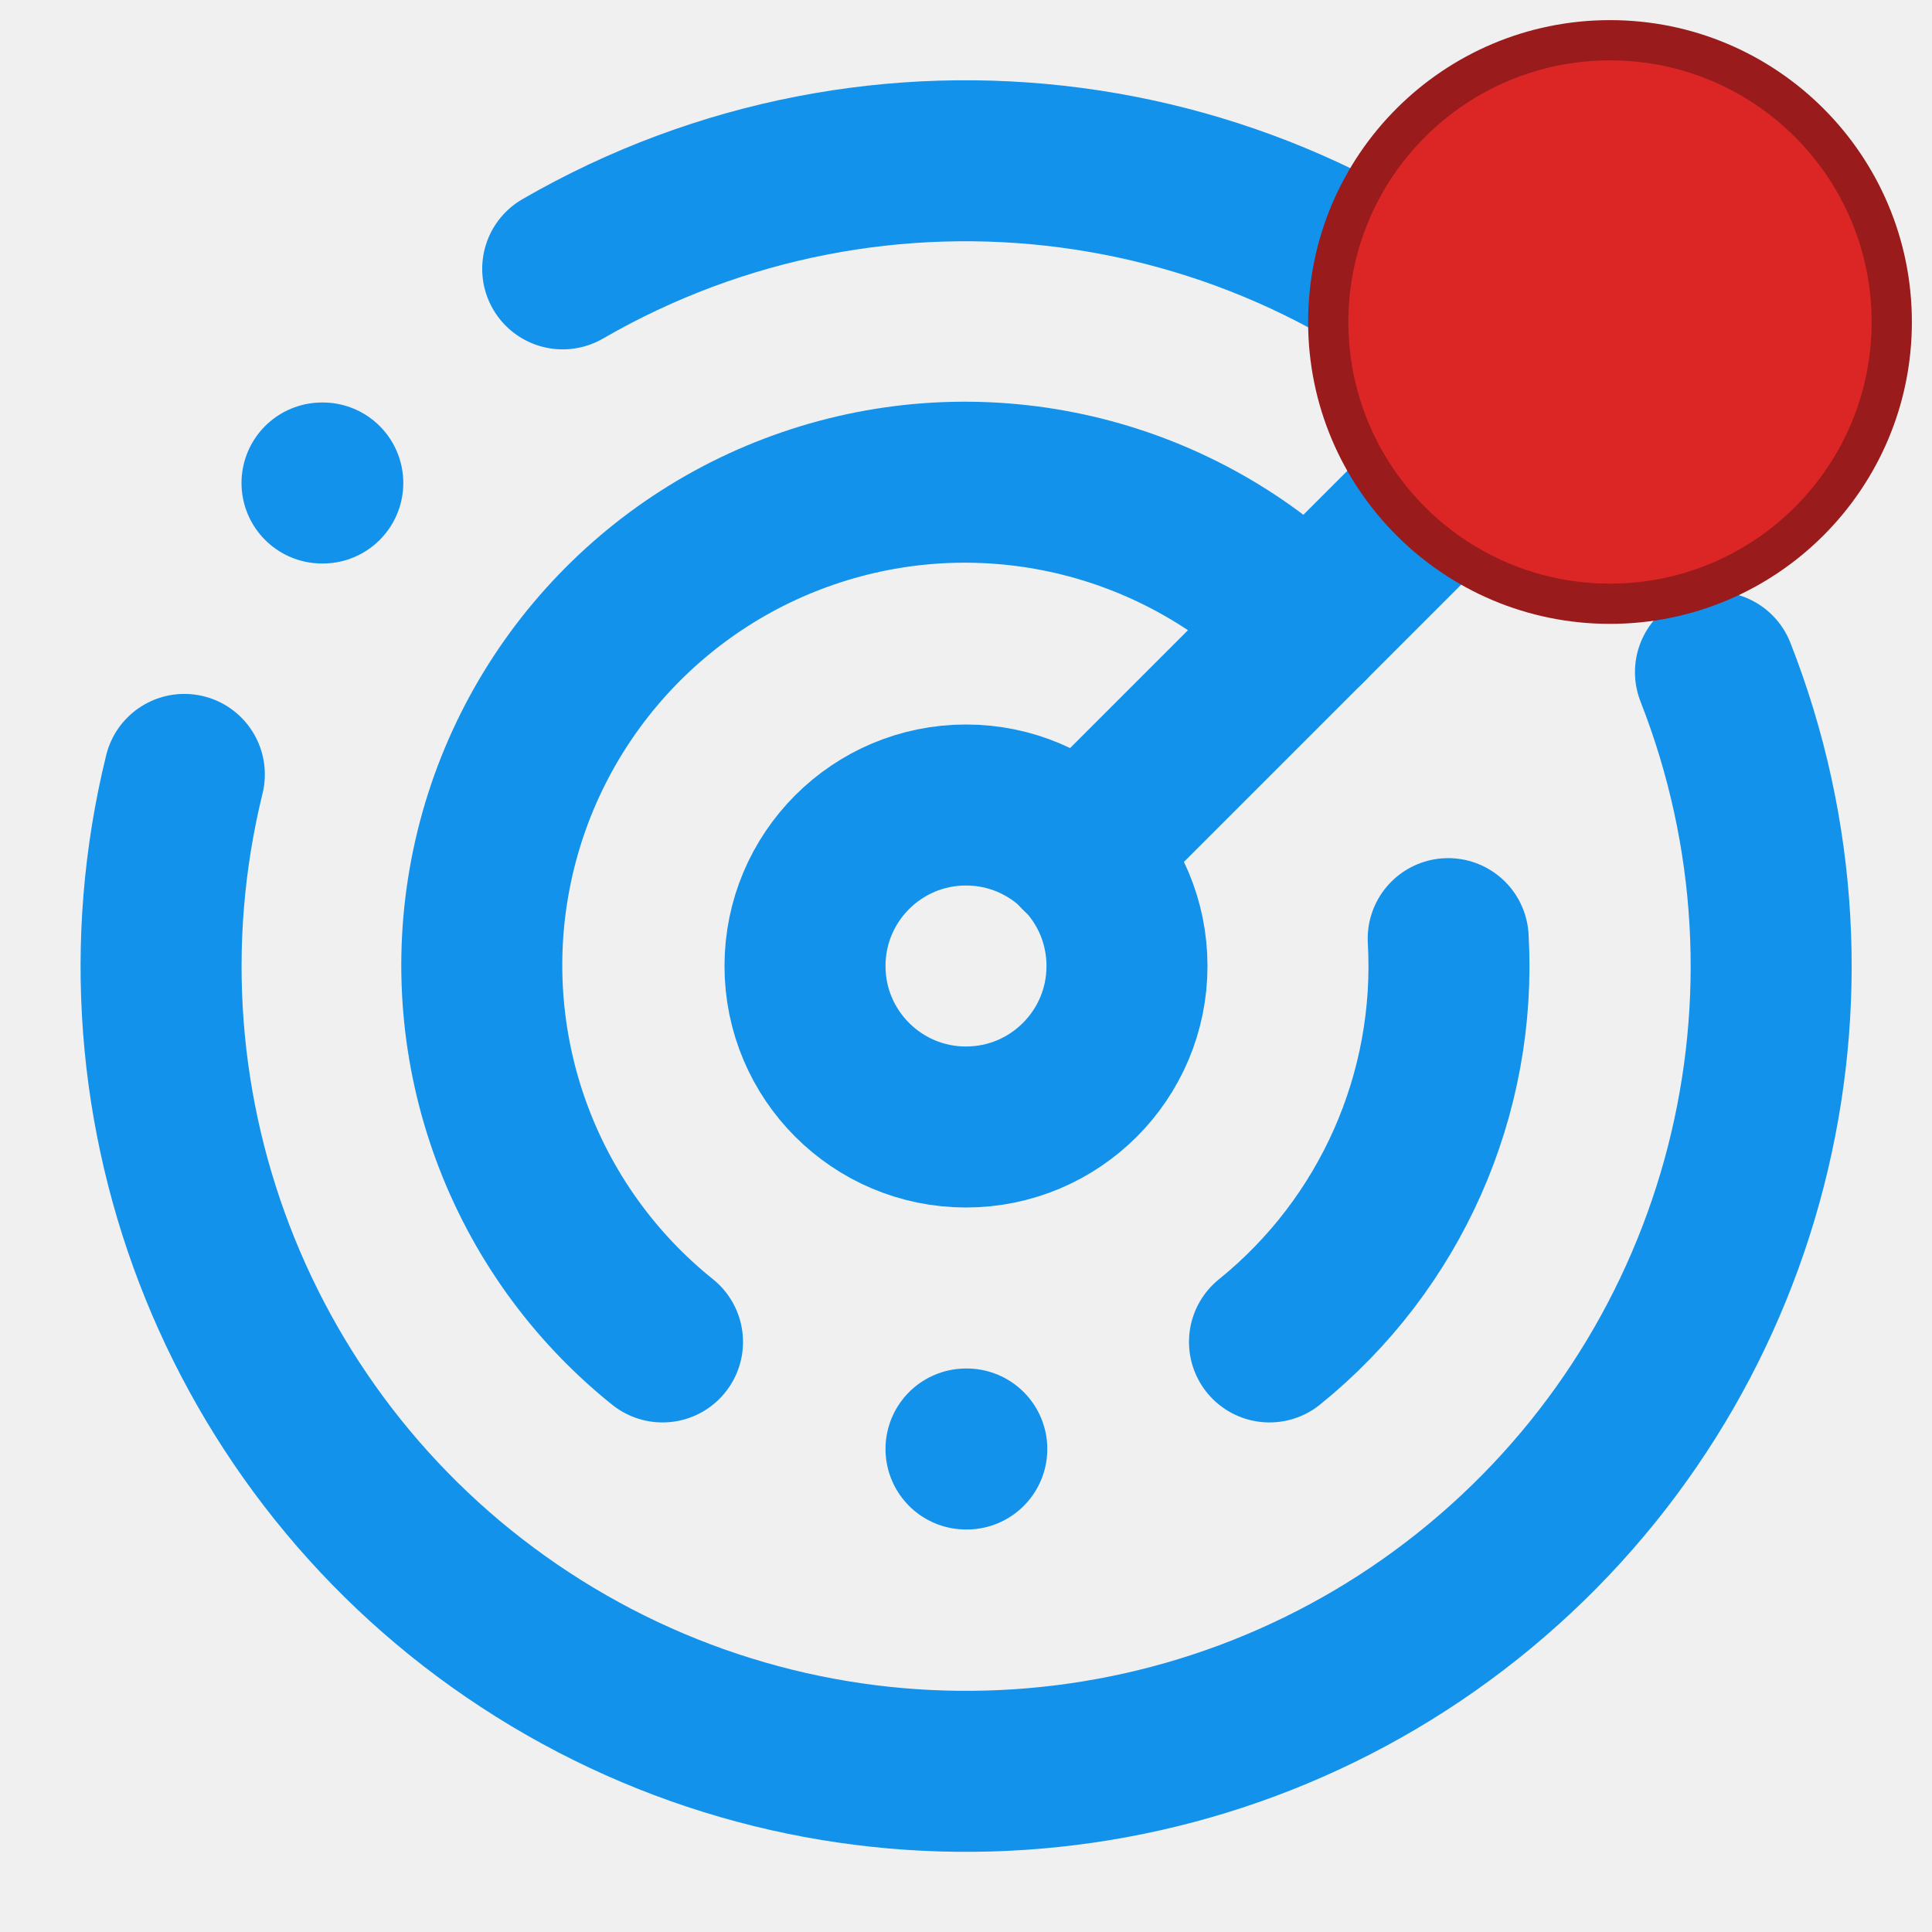
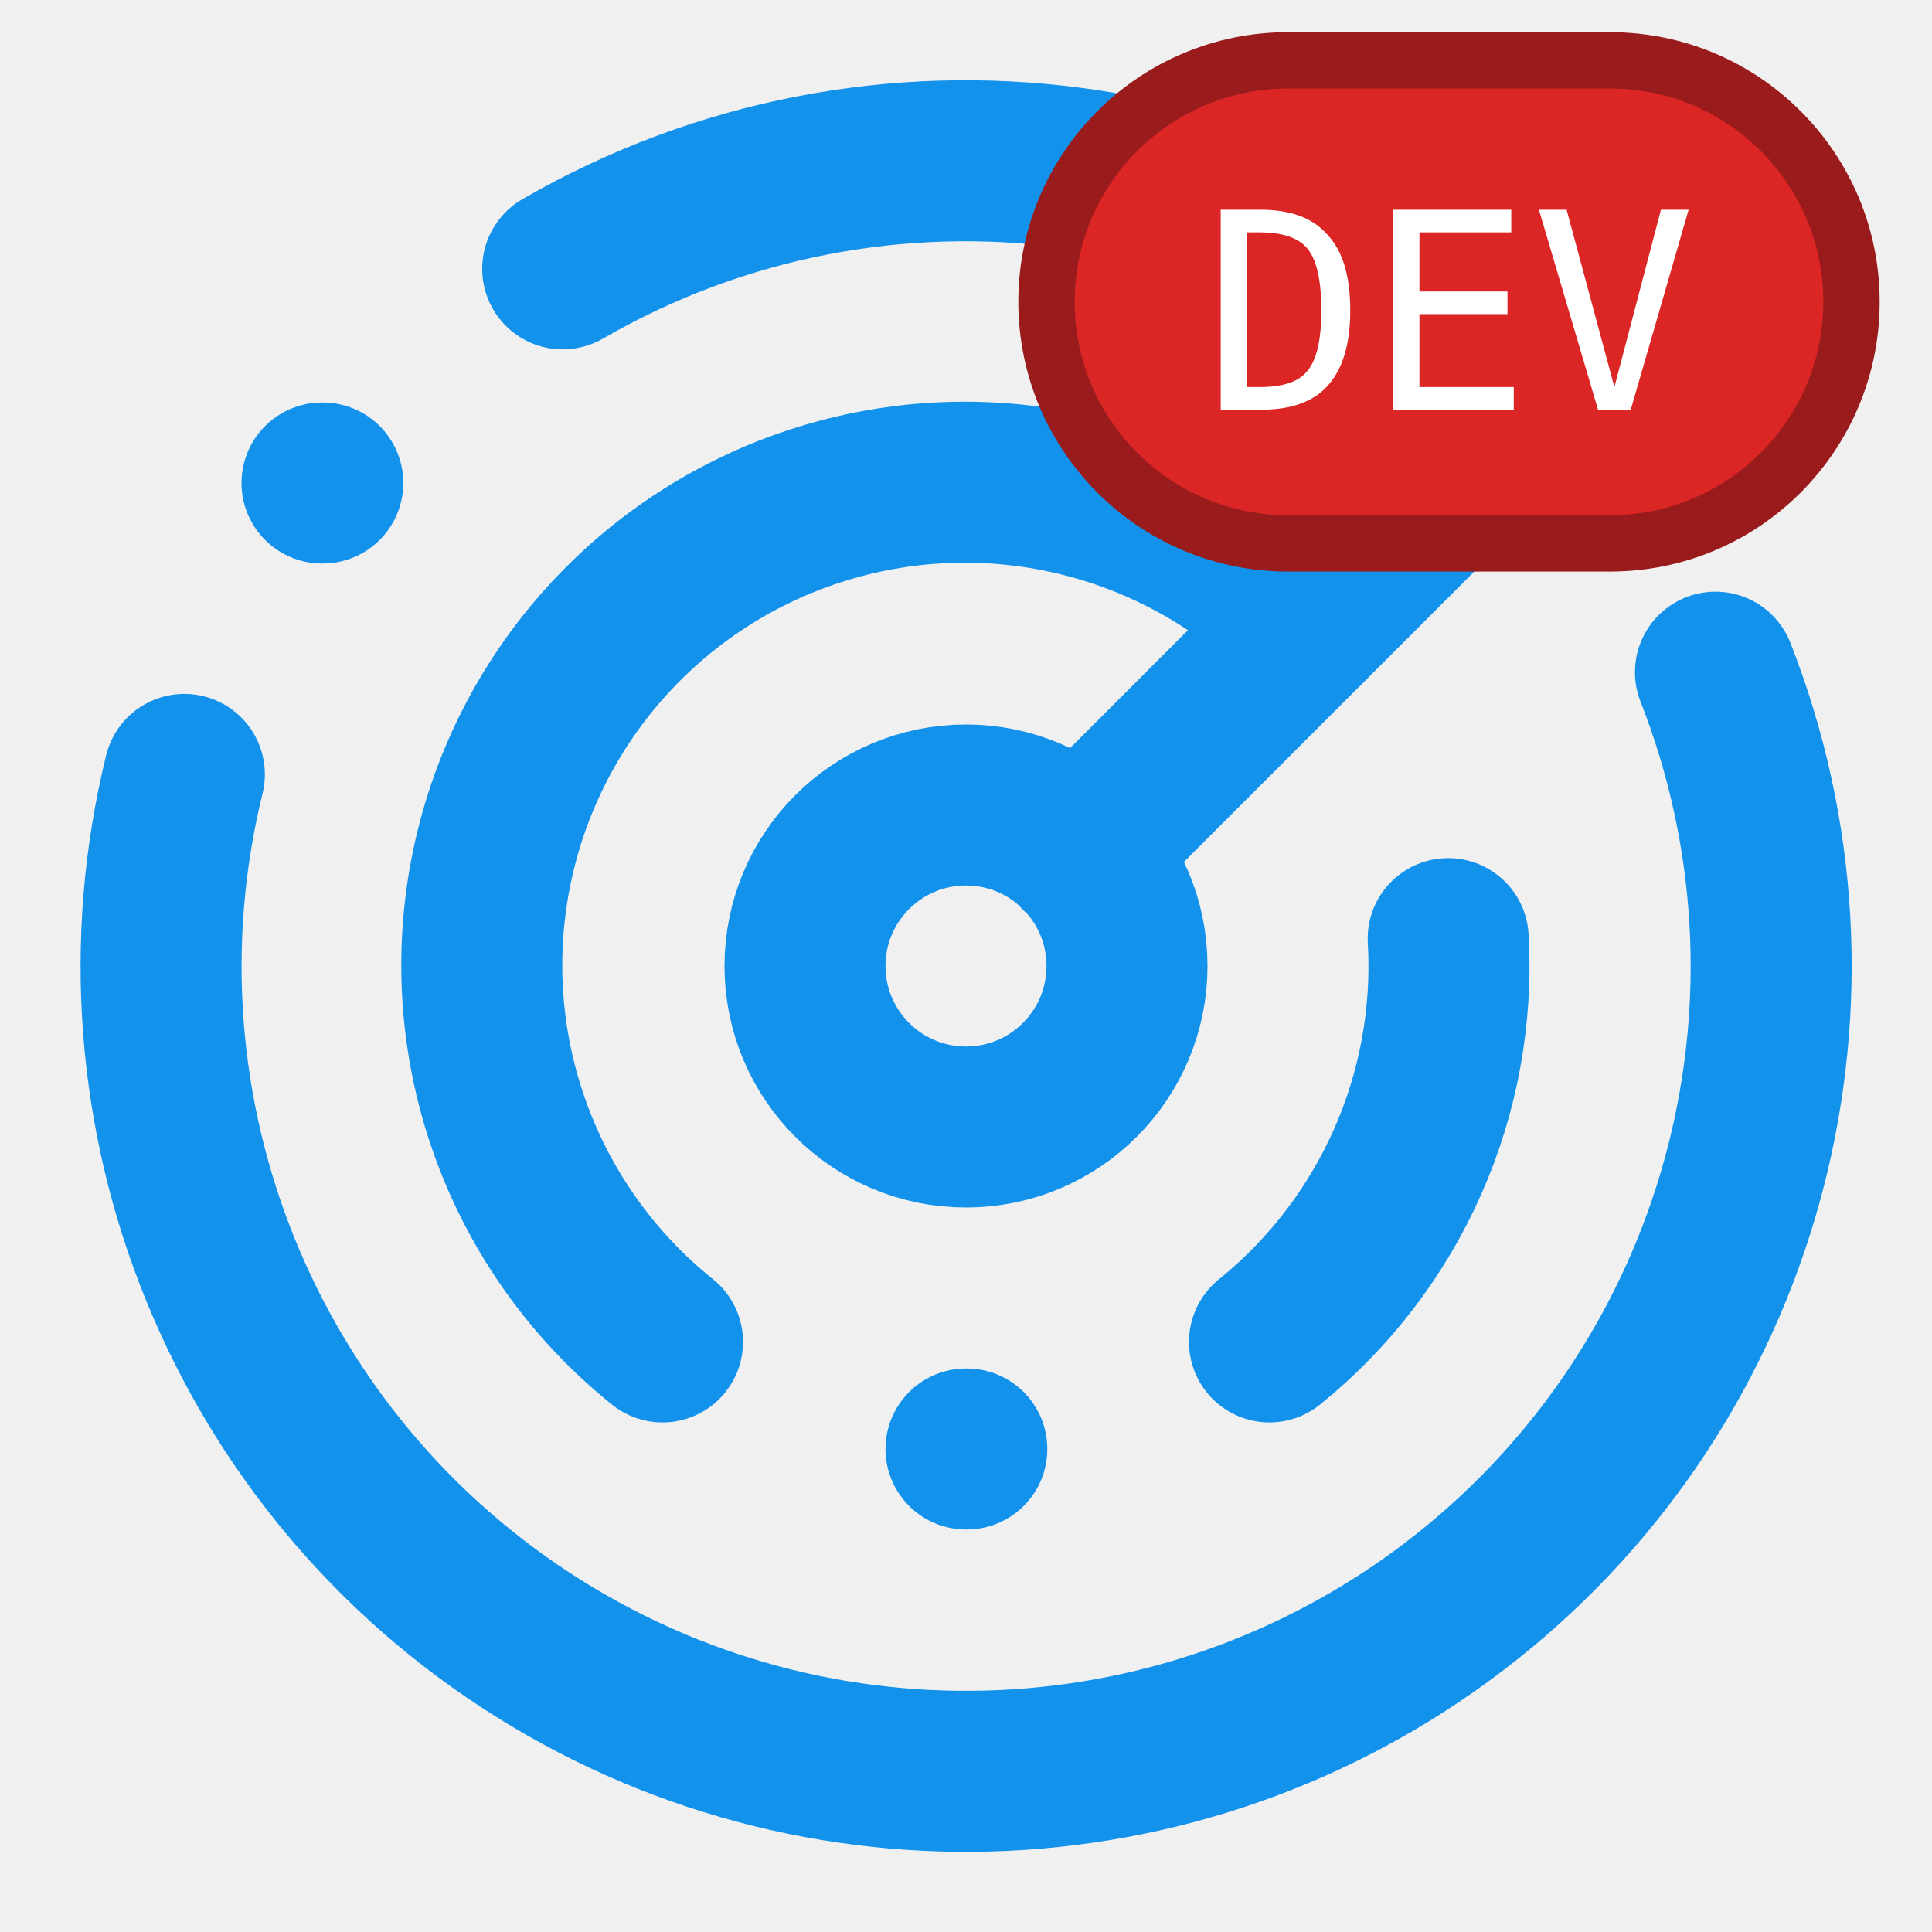
<svg xmlns="http://www.w3.org/2000/svg" width="24" height="24" viewBox="0 0 24 24" fill="none">
  <g stroke="hsl(205 85% 50%)" stroke-width="2" stroke-linecap="round" stroke-linejoin="round">
    <path d="M19.07 4.93A10 10 0 0 0 6.99 3.34" />
    <path d="M4 6h.01" />
    <path d="M2.29 9.62A10 10 0 1 0 21.31 8.35" />
    <path d="M16.24 7.76A6 6 0 1 0 8.23 16.67" />
    <path d="M12 18h.01" />
    <path d="M17.99 11.66A6 6 0 0 1 15.77 16.67" />
    <circle cx="12" cy="12" r="2" />
    <path d="m13.41 10.59 5.66-5.66" />
  </g>
-   <circle cx="20" cy="4" r="3.5" fill="#dc2626" stroke="#991b1b" stroke-width="0.5" />
+   <rect x="13" y="0.75" width="10" height="6" rx="3" fill="#dc2626" stroke="#991b1b" stroke-width="0.7" />
+   <text x="18" y="4" font-size="3.4" font-family="'JetBrains Mono', monospace" font-weight="500" fill="white" stroke="none" text-anchor="middle" dy="0.32em">
+     DEV
+   </text>
</svg>
